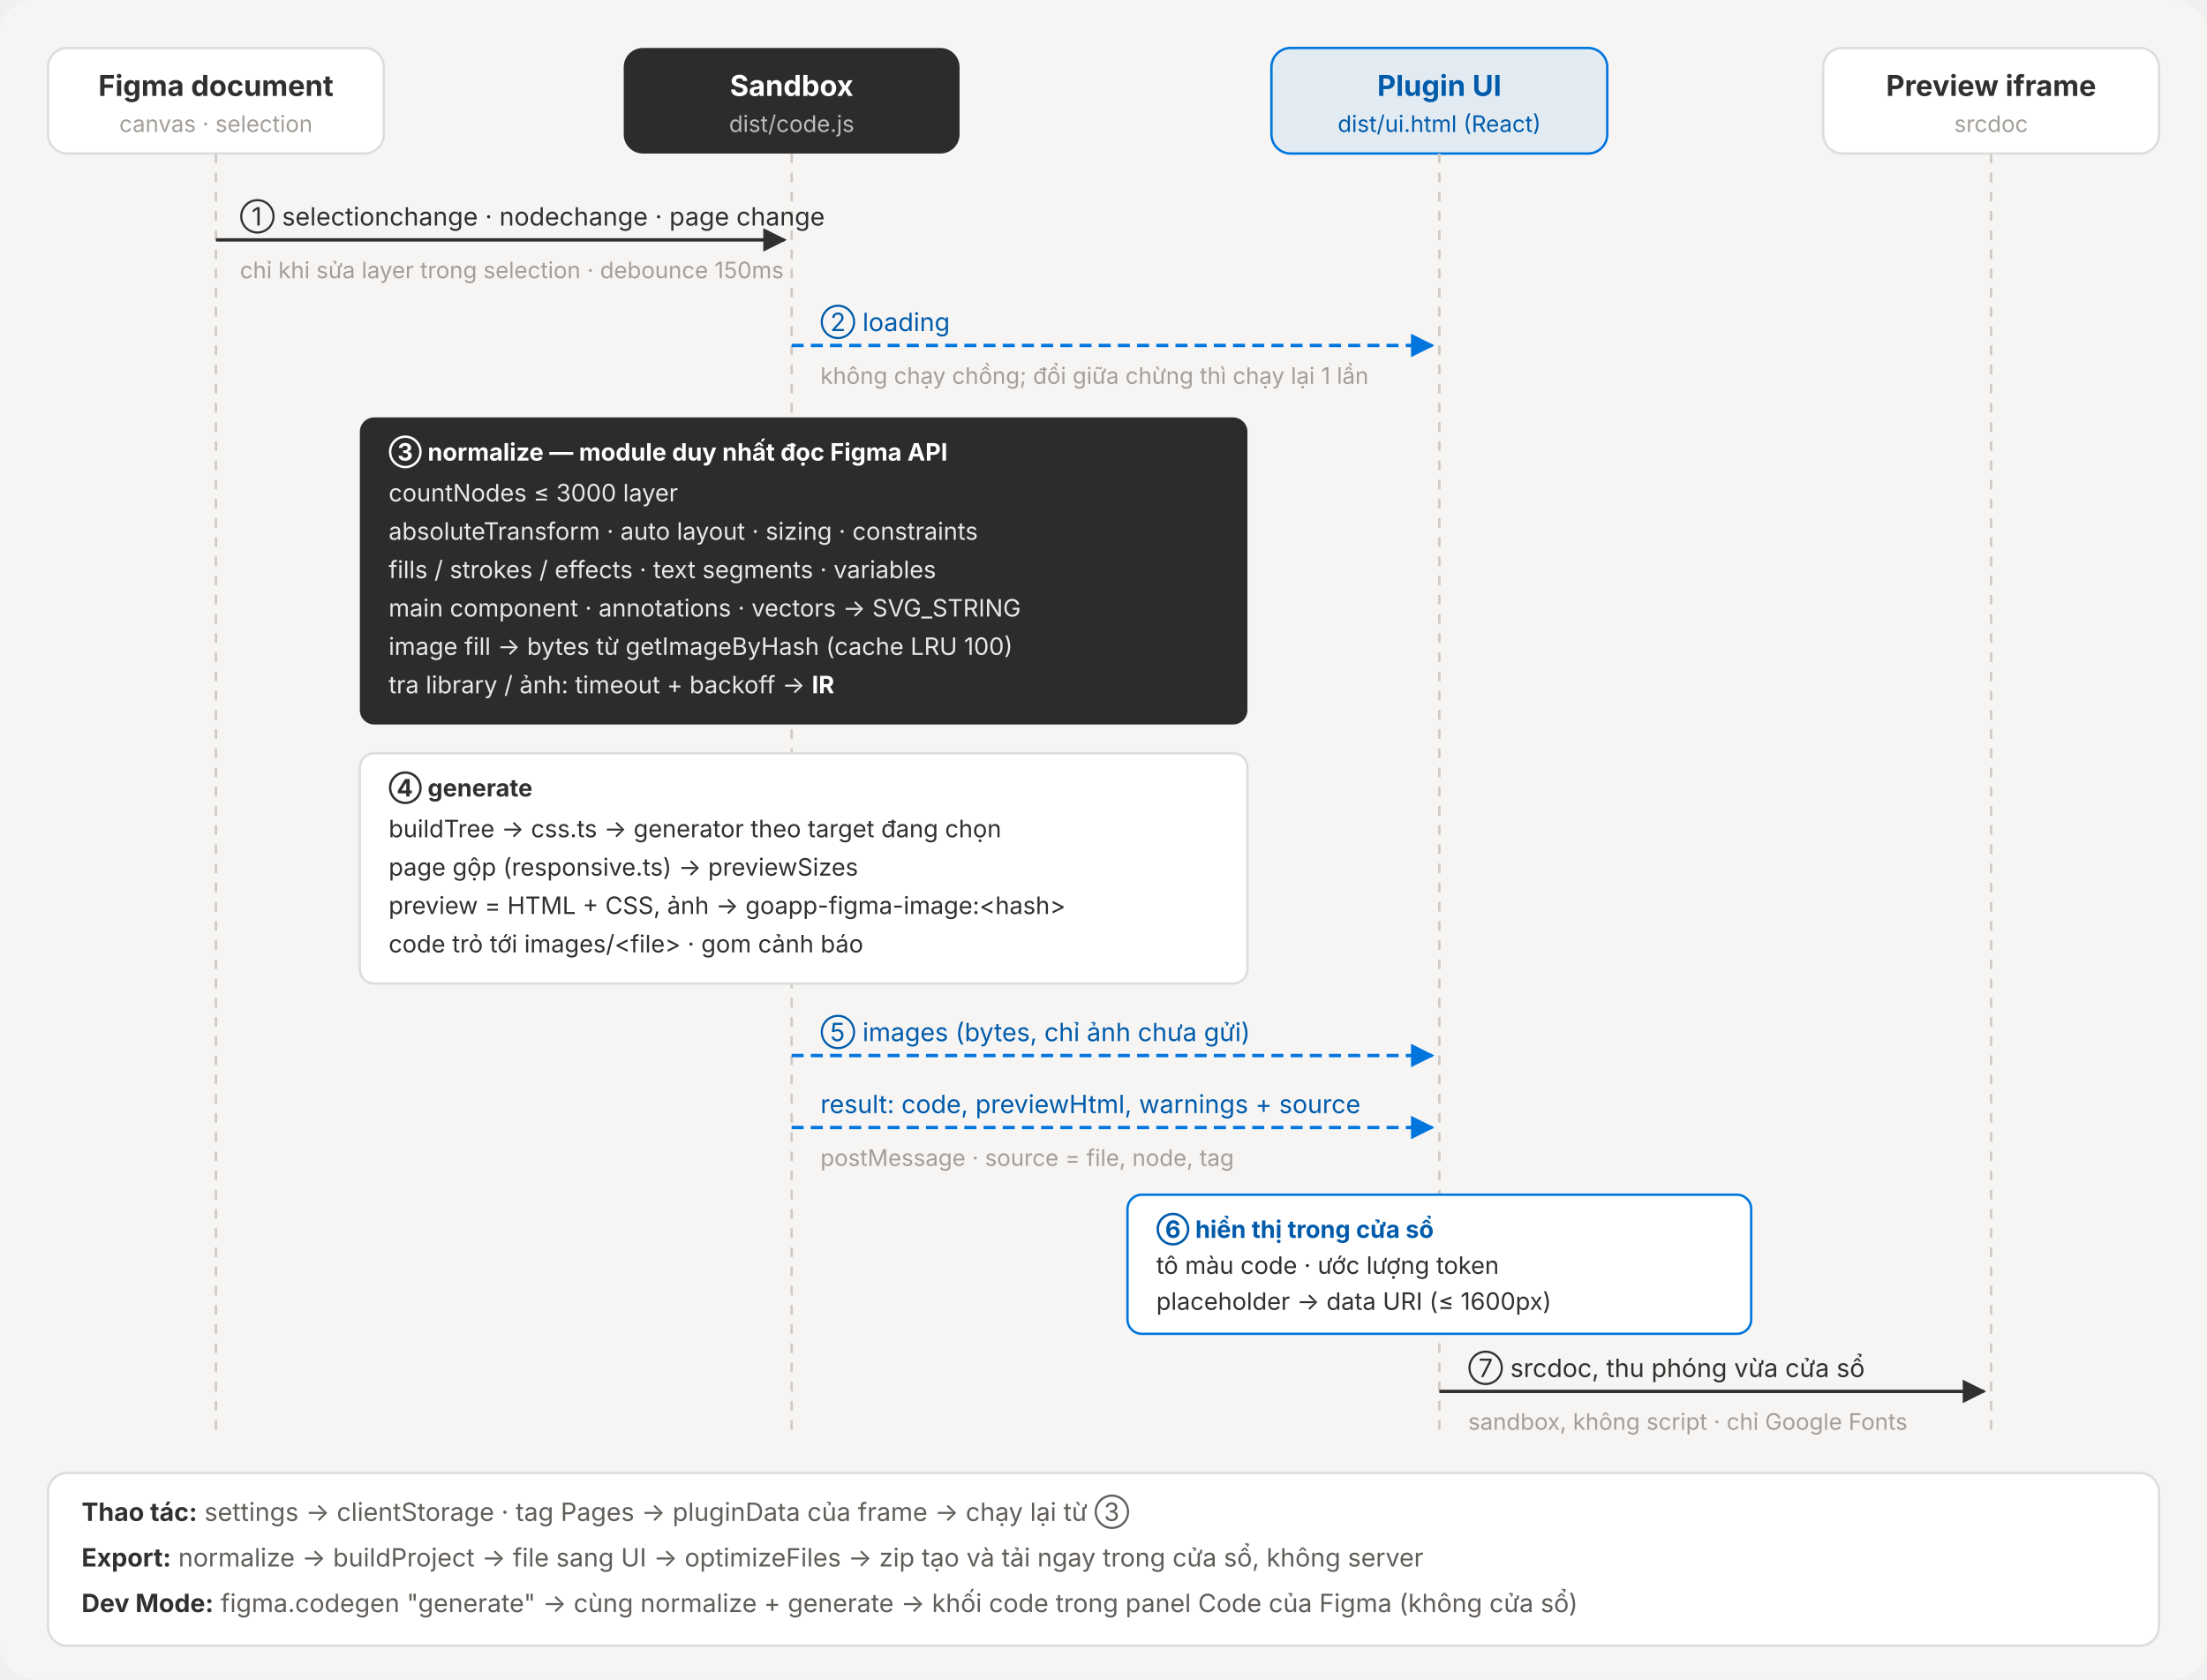
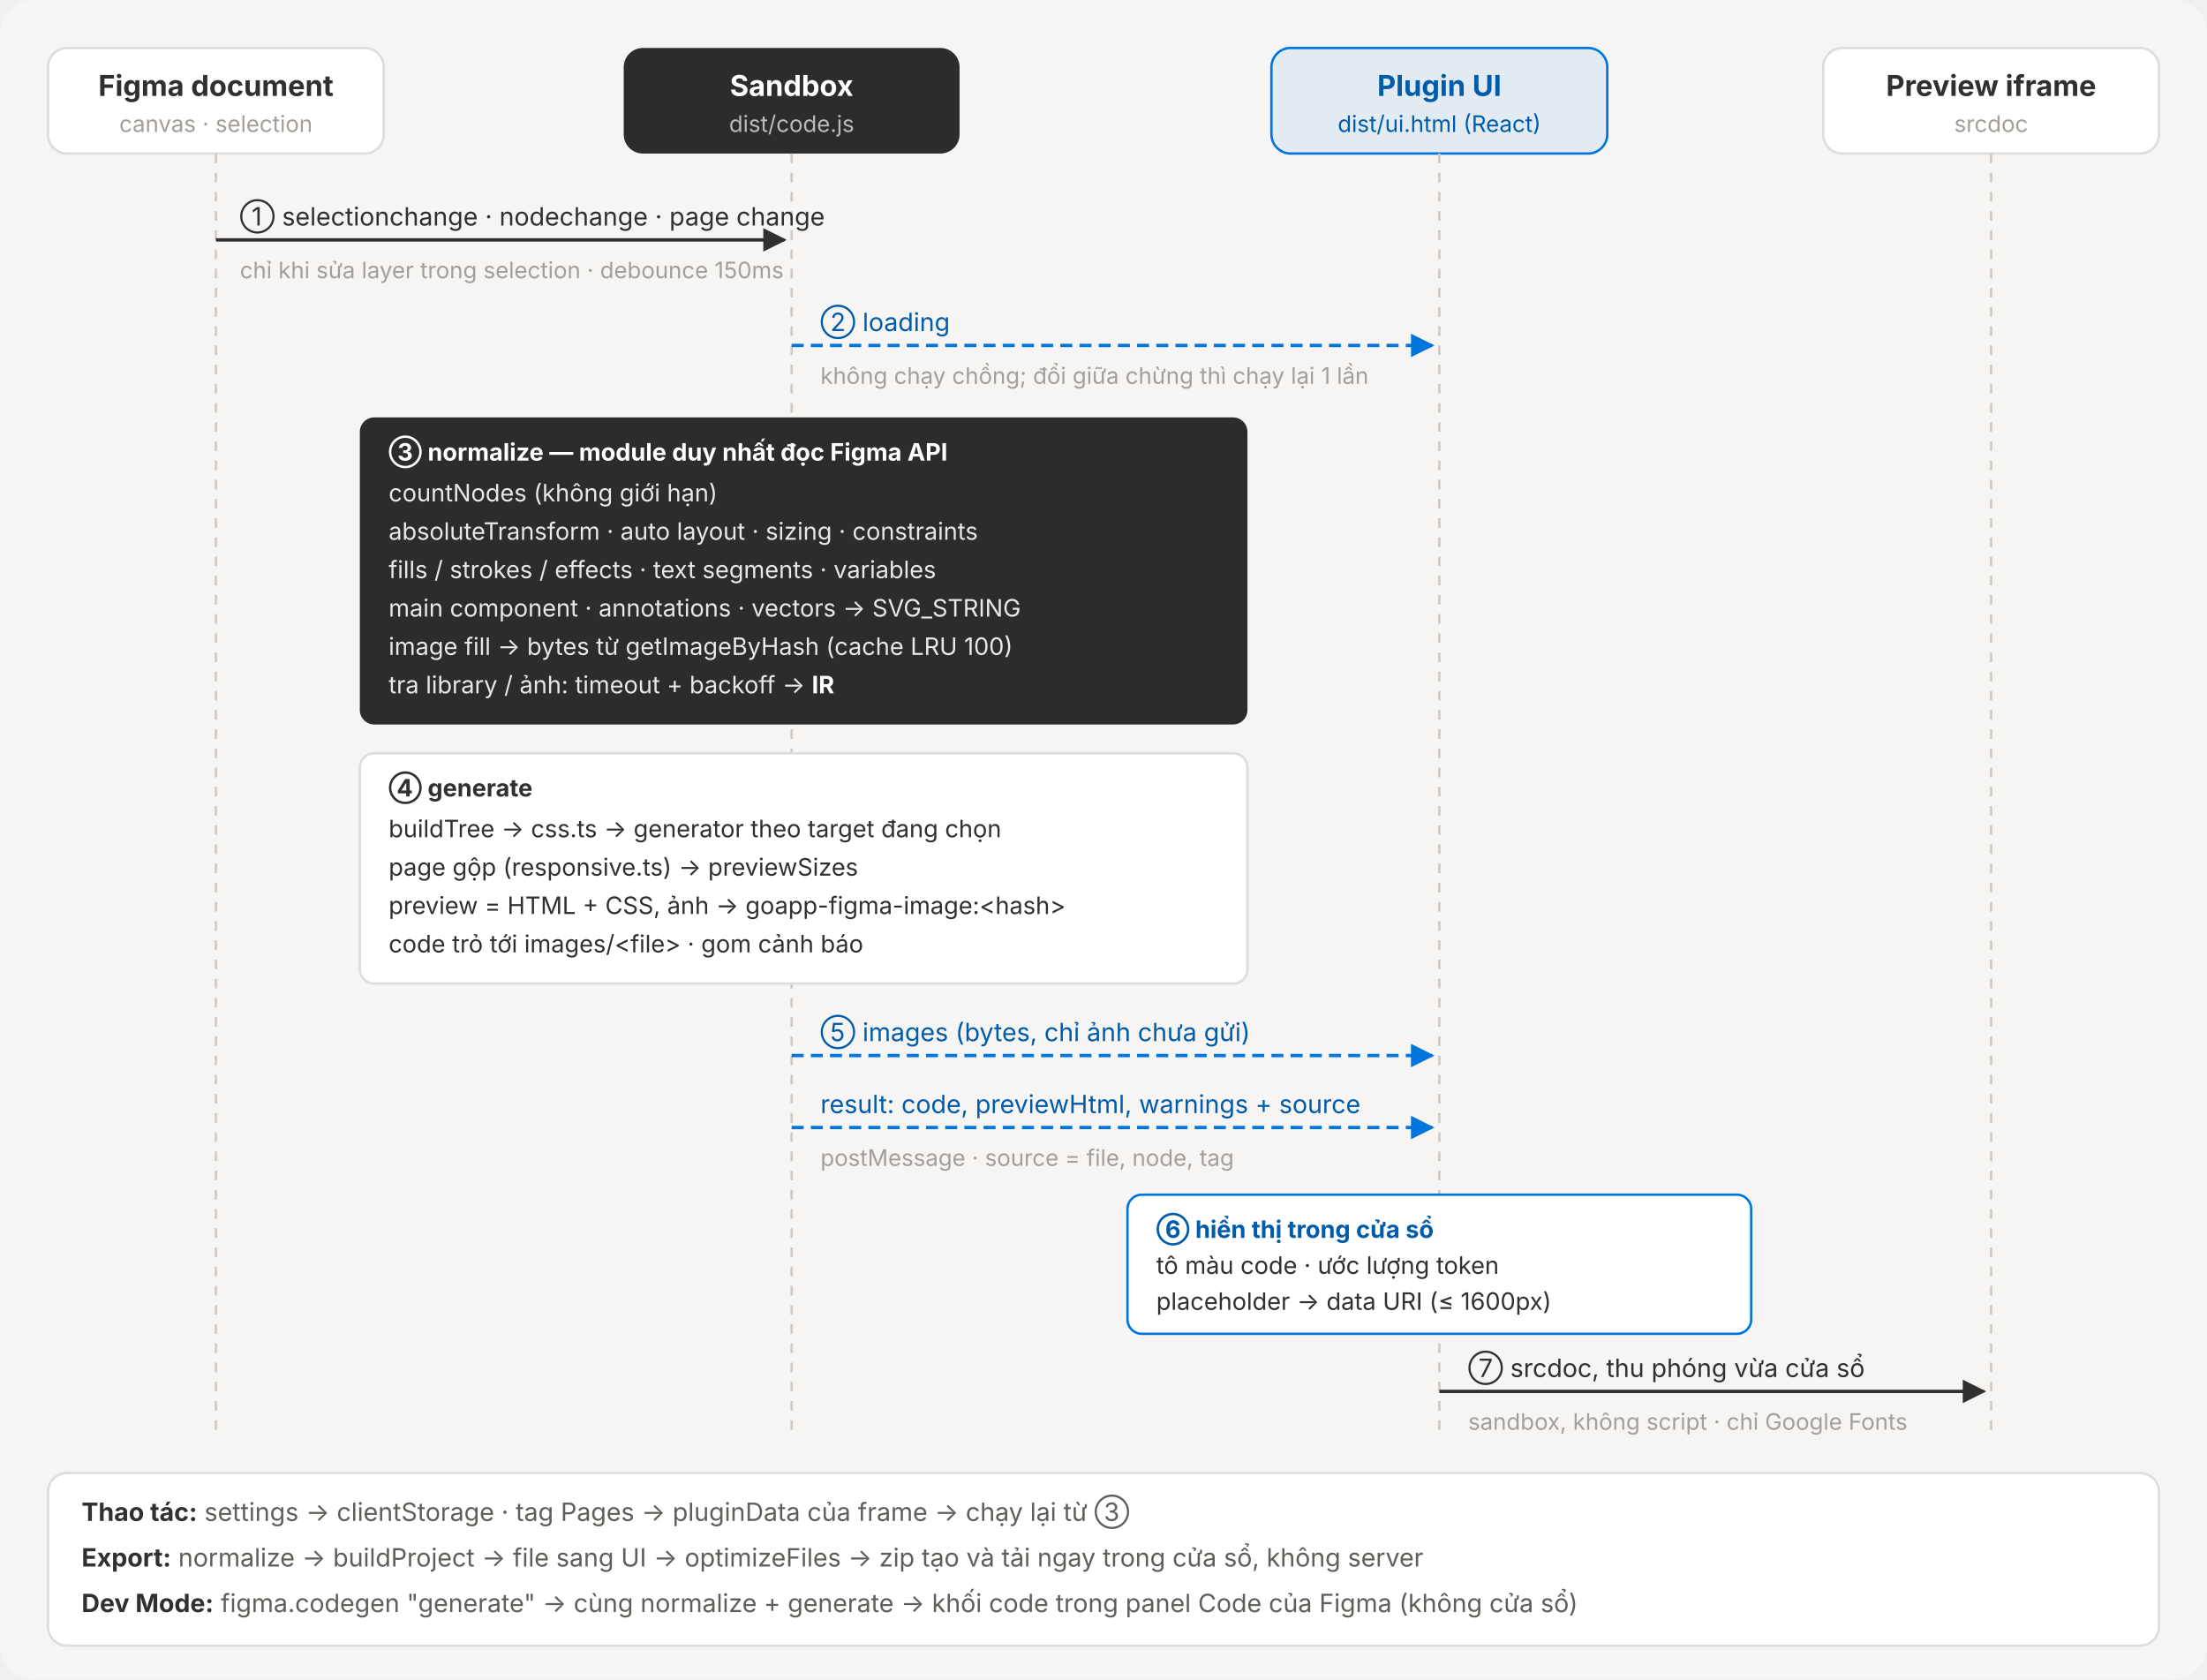
<svg xmlns="http://www.w3.org/2000/svg" width="920" height="700" viewBox="0 0 920 700" font-family="Inter, -apple-system, 'Segoe UI', Roboto, sans-serif">
  <defs>
    <marker id="a" viewBox="0 0 10 10" refX="9" refY="5" markerWidth="7" markerHeight="7" orient="auto">
      <path d="M0 0L10 5L0 10z" fill="#31302e" />
    </marker>
    <marker id="r" viewBox="0 0 10 10" refX="9" refY="5" markerWidth="7" markerHeight="7" orient="auto">
      <path d="M0 0L10 5L0 10z" fill="#0075de" />
    </marker>
  </defs>
  <rect width="920" height="700" rx="14" fill="#f6f5f4" />
  <g font-size="12" font-weight="700" text-anchor="middle">
    <rect x="20" y="20" width="140" height="44" rx="8" fill="#fff" stroke="#dddddd" />
    <text x="90" y="40" fill="#31302e">Figma document</text>
    <text x="90" y="55" font-size="9.5" font-weight="400" fill="#a39e98">canvas · selection</text>
    <rect x="260" y="20" width="140" height="44" rx="8" fill="#2c2c2c" />
    <text x="330" y="40" fill="#fff">Sandbox</text>
    <text x="330" y="55" font-size="9.5" font-weight="400" fill="#bbb">dist/code.js</text>
    <rect x="530" y="20" width="140" height="44" rx="8" fill="rgba(0,117,222,0.08)" stroke="#0075de" />
    <text x="600" y="40" fill="#005bab">Plugin UI</text>
    <text x="600" y="55" font-size="9.5" font-weight="400" fill="#005bab">dist/ui.html (React)</text>
    <rect x="760" y="20" width="140" height="44" rx="8" fill="#fff" stroke="#dddddd" />
    <text x="830" y="40" fill="#31302e">Preview iframe</text>
    <text x="830" y="55" font-size="9.5" font-weight="400" fill="#a39e98">srcdoc</text>
  </g>
  <g stroke="#cfcac4" stroke-dasharray="4 4">
    <line x1="90" y1="64" x2="90" y2="600" />
    <line x1="330" y1="64" x2="330" y2="600" />
    <line x1="600" y1="64" x2="600" y2="600" />
    <line x1="830" y1="64" x2="830" y2="600" />
  </g>
  <g font-size="10.5" fill="#31302e">
    <line x1="90" y1="100" x2="327" y2="100" stroke="#31302e" stroke-width="1.4" marker-end="url(#a)" />
    <text x="100" y="94">① selectionchange · nodechange · page change</text>
    <text x="100" y="116" font-size="9.5" fill="#a39e98">chỉ khi sửa layer trong selection · debounce 150ms</text>
    <line x1="330" y1="144" x2="597" y2="144" stroke="#0075de" stroke-width="1.4" stroke-dasharray="5 3" marker-end="url(#r)" />
    <text x="342" y="138" fill="#005bab">② loading</text>
    <text x="342" y="160" font-size="9.5" fill="#a39e98">không chạy chồng; đổi giữa chừng thì chạy lại 1 lần</text>
    <rect x="150" y="174" width="370" height="128" rx="6" fill="#2c2c2c" />
    <g font-size="10" fill="#e8e8e8">
      <text x="162" y="192" font-weight="700" fill="#fff">③ normalize — module duy nhất đọc Figma API</text>
-       <text x="162" y="209">countNodes ≤ 3000 layer</text>
+       <text x="162" y="209">countNodes (không giới hạn)</text>
      <text x="162" y="225">absoluteTransform · auto layout · sizing · constraints</text>
      <text x="162" y="241">fills / strokes / effects · text segments · variables</text>
      <text x="162" y="257">main component · annotations · vectors → SVG_STRING</text>
      <text x="162" y="273">image fill → bytes từ getImageByHash (cache LRU 100)</text>
      <text x="162" y="289">tra library / ảnh: timeout + backoff → <tspan font-weight="700" fill="#fff">IR</tspan>
      </text>
    </g>
    <rect x="150" y="314" width="370" height="96" rx="6" fill="#fff" stroke="#dddddd" />
    <g font-size="10">
      <text x="162" y="332" font-weight="700">④ generate</text>
      <text x="162" y="349">buildTree → css.ts → generator theo target đang chọn</text>
      <text x="162" y="365">page gộp (responsive.ts) → previewSizes</text>
      <text x="162" y="381">preview = HTML + CSS, ảnh → goapp-figma-image:&lt;hash&gt;</text>
      <text x="162" y="397">code trỏ tới images/&lt;file&gt; · gom cảnh báo</text>
    </g>
    <line x1="330" y1="440" x2="597" y2="440" stroke="#0075de" stroke-width="1.4" stroke-dasharray="5 3" marker-end="url(#r)" />
    <text x="342" y="434" fill="#005bab">⑤ images (bytes, chỉ ảnh chưa gửi)</text>
    <line x1="330" y1="470" x2="597" y2="470" stroke="#0075de" stroke-width="1.4" stroke-dasharray="5 3" marker-end="url(#r)" />
    <text x="342" y="464" fill="#005bab">result: code, previewHtml, warnings + source</text>
    <text x="342" y="486" font-size="9.5" fill="#a39e98">postMessage · source = file, node, tag</text>
    <rect x="470" y="498" width="260" height="58" rx="6" fill="#fff" stroke="#0075de" />
    <text x="482" y="516" font-size="10" font-weight="700" fill="#005bab">⑥ hiển thị trong cửa sổ</text>
    <text x="482" y="531" font-size="10">tô màu code · ước lượng token</text>
    <text x="482" y="546" font-size="10">placeholder → data URI (≤ 1600px)</text>
    <line x1="600" y1="580" x2="827" y2="580" stroke="#31302e" stroke-width="1.4" marker-end="url(#a)" />
    <text x="612" y="574">⑦ srcdoc, thu phóng vừa cửa sổ</text>
    <text x="612" y="596" font-size="9.5" fill="#a39e98">sandbox, không script · chỉ Google Fonts</text>
  </g>
  <rect x="20" y="614" width="880" height="72" rx="8" fill="#fff" stroke="#dddddd" />
  <g font-size="10.5" fill="#615d59">
    <text x="34" y="634">
      <tspan font-weight="700" fill="#31302e">Thao tác:</tspan> settings → clientStorage · tag Pages → pluginData của frame → chạy lại từ ③</text>
    <text x="34" y="653">
      <tspan font-weight="700" fill="#31302e">Export:</tspan> normalize → buildProject → file sang UI → optimizeFiles → zip tạo và tải ngay trong cửa sổ, không server</text>
    <text x="34" y="672">
      <tspan font-weight="700" fill="#31302e">Dev Mode:</tspan> figma.codegen "generate" → cùng normalize + generate → khối code trong panel Code của Figma (không cửa sổ)</text>
  </g>
</svg>
